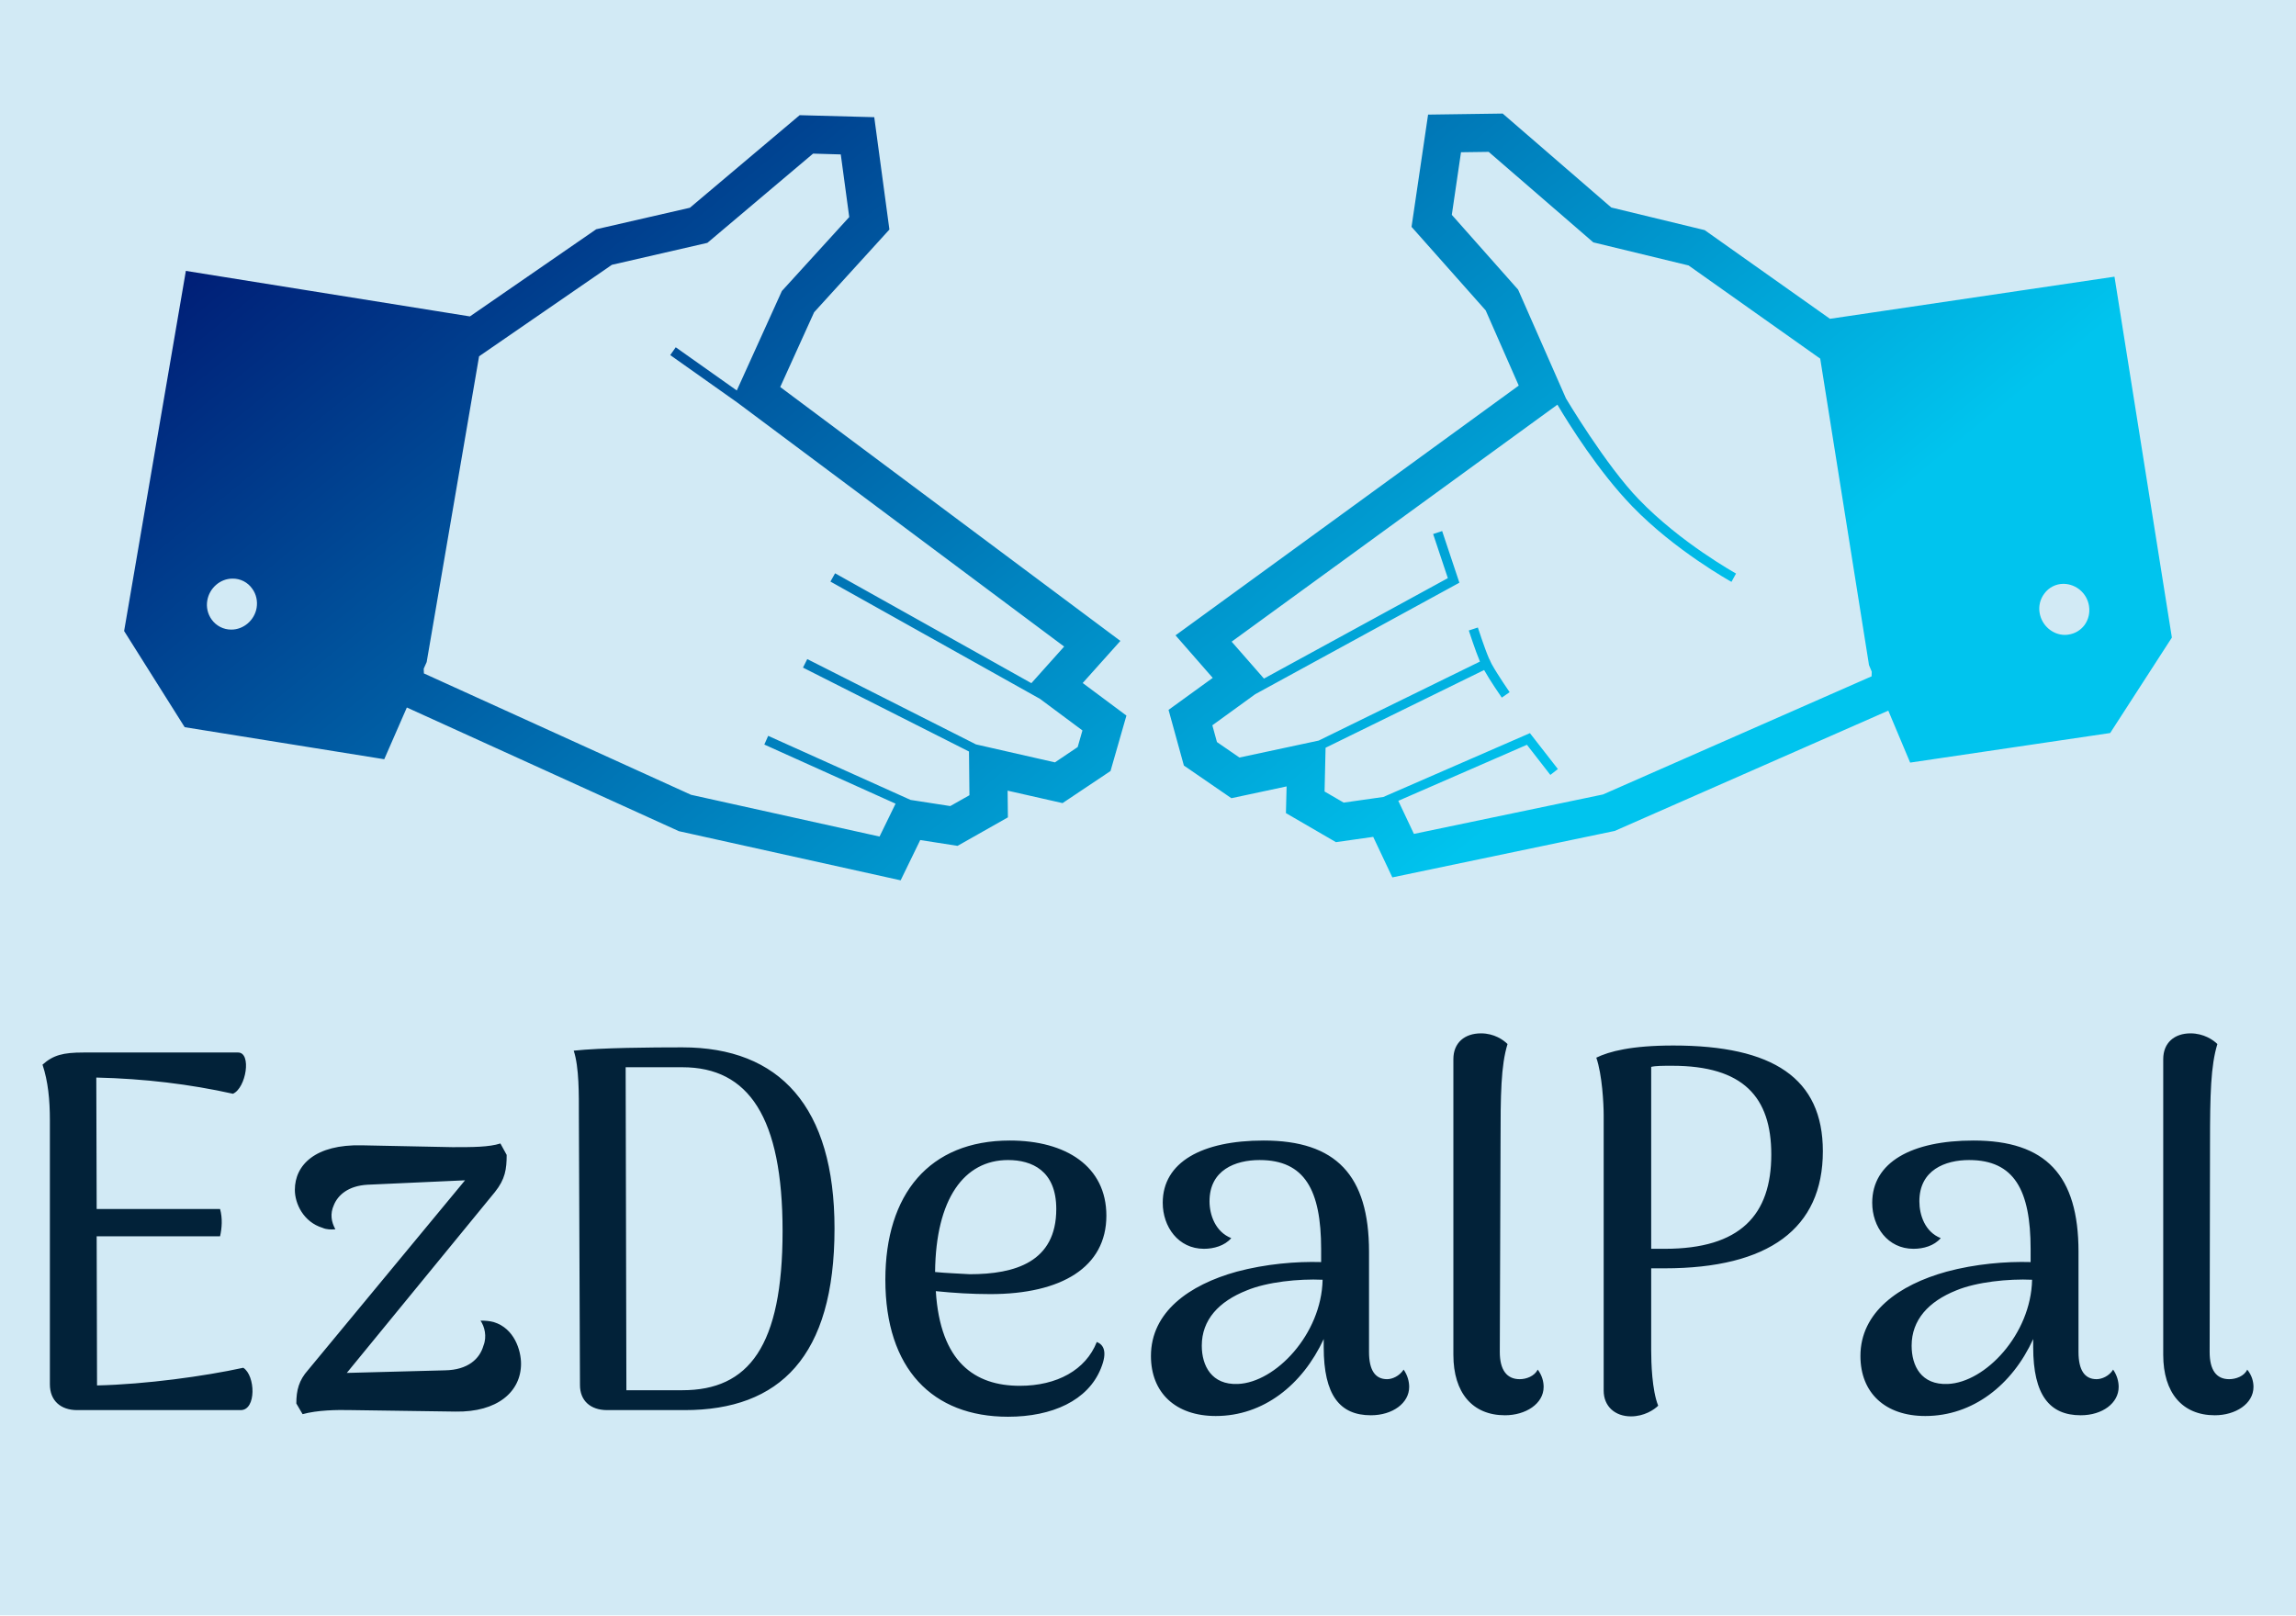
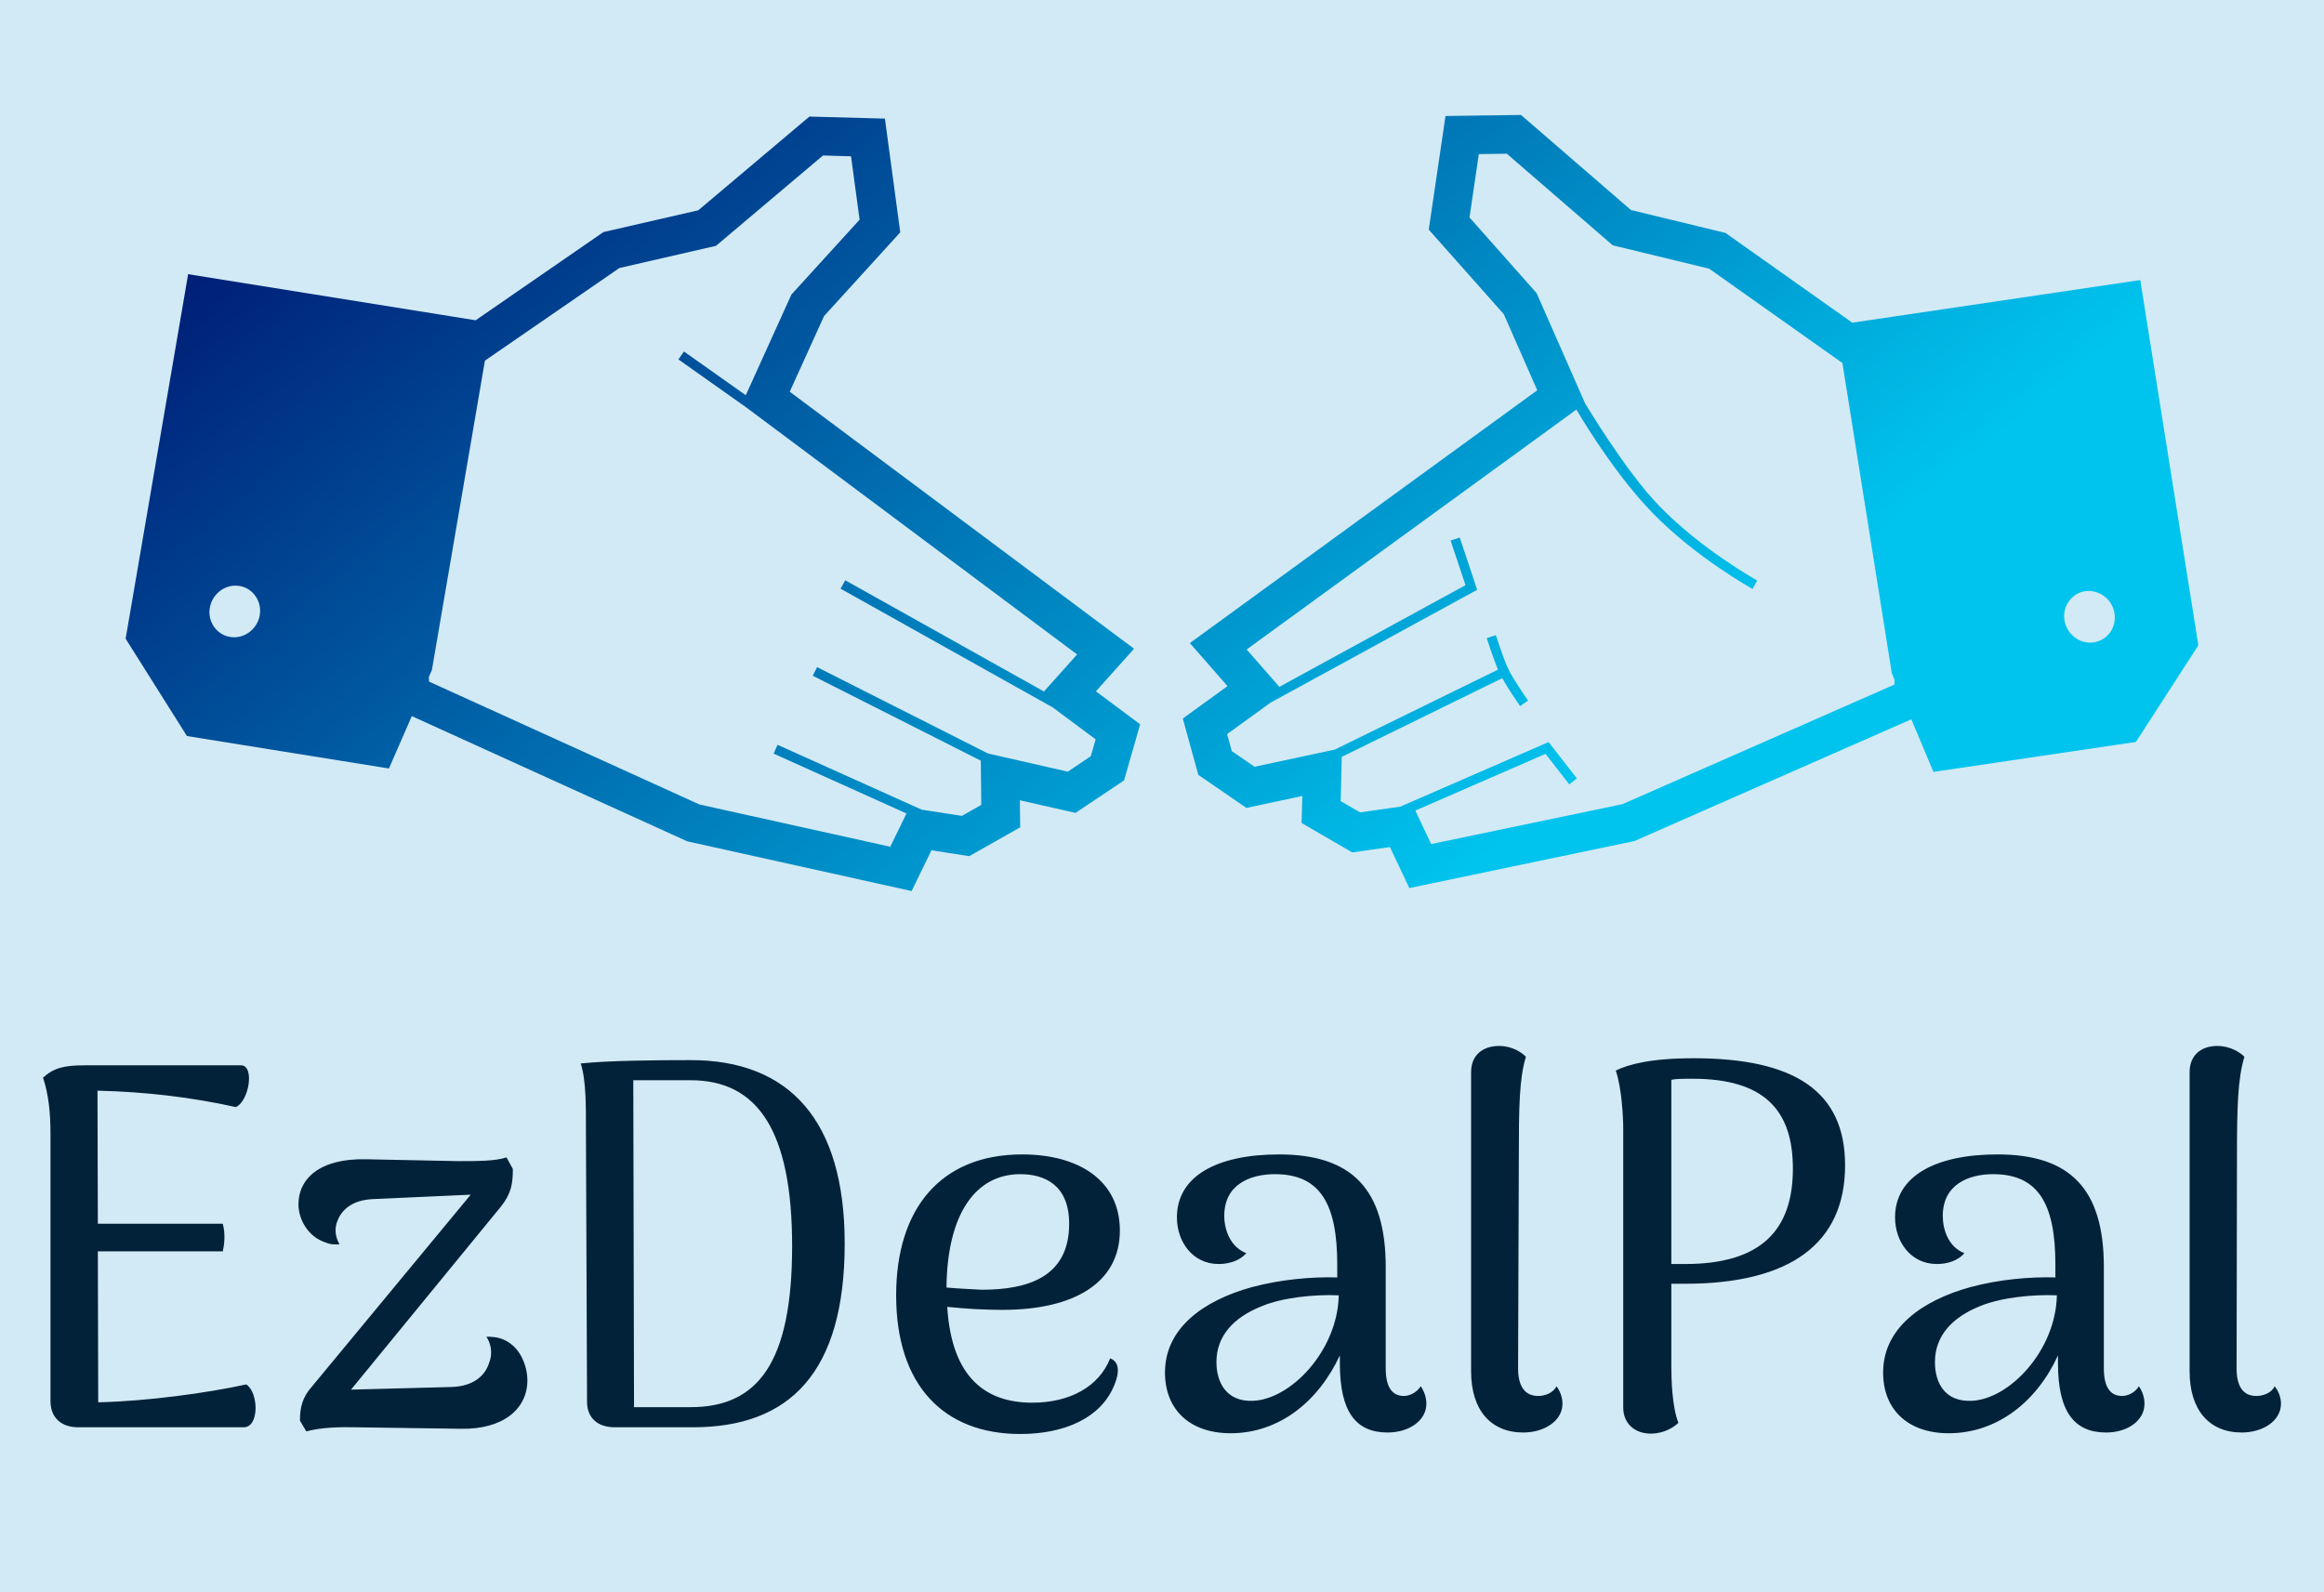
- <svg xmlns="http://www.w3.org/2000/svg" data-v-fde0c5aa="" viewBox="15 60 270 190" class="iconAbove">
+ <svg xmlns="http://www.w3.org/2000/svg" data-v-fde0c5aa="" viewBox="15 60 270 185" class="iconAbove">
  <defs data-v-fde0c5aa="" />
-   <rect data-v-fde0c5aa="" fill="#D2EAF5" x="15" y="60" width="270px" height="190px" class="logo-background-square" />
+   <rect data-v-fde0c5aa="" fill="#D2EAF5" x="15" y="60" width="270px" height="185px" class="logo-background-square" />
  <defs data-v-fde0c5aa="" />
  <g data-v-fde0c5aa="" id="952c49b8-67e1-4891-aa50-0c034aea8ca7" fill="#022239" transform="matrix(4.331889,0,0,4.331889,15.14828,160.7977)">
    <path d="M6.57 13.87C5.52 14.10 3.92 14.32 2.60 14.35L2.59 10.30L5.94 10.30C5.99 10.08 6.01 9.81 5.94 9.56L2.59 9.56L2.58 5.99C3.89 6.02 5.12 6.17 6.29 6.43C6.65 6.27 6.80 5.31 6.43 5.31L2.23 5.31C1.68 5.31 1.41 5.38 1.12 5.64C1.27 6.09 1.32 6.59 1.32 7.15L1.32 14.32C1.32 14.77 1.62 15.02 2.06 15.02L6.50 15.02C6.93 15.02 6.90 14.08 6.57 13.87ZM13.37 12.63C13.26 12.60 13.15 12.59 13.01 12.59C13.12 12.75 13.19 13.02 13.09 13.27C12.99 13.62 12.68 13.93 12.04 13.94L9.38 14.01L13.40 9.10C13.68 8.75 13.72 8.48 13.72 8.09L13.55 7.78C13.24 7.88 12.80 7.88 12.25 7.88L9.79 7.83C8.53 7.80 7.97 8.36 7.97 9.04C7.97 9.41 8.20 9.91 8.72 10.07C8.83 10.12 8.96 10.12 9.07 10.11C8.96 9.91 8.92 9.69 9.03 9.45C9.14 9.18 9.42 8.93 9.94 8.90L12.59 8.78L8.33 13.93C8.08 14.21 8.01 14.48 8.01 14.84L8.18 15.13C8.58 15.02 9.10 15.01 9.51 15.02L12.33 15.06C13.47 15.08 14.11 14.52 14.11 13.76C14.11 13.40 13.93 12.80 13.37 12.63ZM16.45 15.02L18.55 15.02C21.13 15.02 22.62 13.57 22.62 10.09C22.62 6.78 21.13 5.17 18.49 5.17C17.65 5.17 16.28 5.18 15.54 5.26C15.69 5.71 15.68 6.47 15.68 7.01L15.71 14.34C15.71 14.76 15.99 15.02 16.45 15.02ZM16.97 14.48L16.95 5.71L18.49 5.71C20.29 5.71 21.21 7.07 21.21 10.16C21.21 13.29 20.29 14.48 18.49 14.48ZM29.74 13.17C29.44 13.93 28.66 14.36 27.65 14.36C26.43 14.36 25.49 13.72 25.37 11.79C25.86 11.84 26.35 11.87 26.85 11.87C28.78 11.87 30.00 11.14 30.00 9.74C30.00 8.40 28.90 7.70 27.38 7.70C25.19 7.70 24.00 9.16 24.00 11.48C24.00 13.90 25.28 15.20 27.33 15.20C28.53 15.20 29.50 14.76 29.85 13.89C30.04 13.43 29.92 13.24 29.74 13.17ZM27.33 8.23C27.97 8.23 28.64 8.51 28.64 9.56C28.64 11.00 27.52 11.33 26.29 11.33C25.97 11.31 25.65 11.30 25.35 11.27C25.37 9.28 26.14 8.23 27.33 8.23ZM38.07 13.92C37.95 14.10 37.76 14.18 37.62 14.18C37.30 14.18 37.13 13.94 37.13 13.44L37.13 10.72C37.13 8.64 36.23 7.70 34.27 7.70C32.59 7.70 31.53 8.29 31.53 9.39C31.53 10.04 31.95 10.64 32.65 10.64C32.91 10.64 33.21 10.56 33.39 10.35C32.96 10.18 32.80 9.72 32.80 9.35C32.80 8.50 33.50 8.23 34.16 8.23C35.38 8.23 35.83 9.04 35.83 10.65L35.83 11.00C35.15 10.98 34.33 11.05 33.54 11.26C32.24 11.62 31.21 12.36 31.21 13.55C31.21 14.55 31.88 15.18 32.97 15.18C34.26 15.18 35.32 14.34 35.90 13.09L35.90 13.31C35.90 14.62 36.34 15.16 37.18 15.16C37.77 15.16 38.22 14.83 38.22 14.39C38.22 14.25 38.18 14.08 38.07 13.92ZM33.57 14.31C32.86 14.34 32.59 13.82 32.59 13.27C32.59 12.57 33.05 12.07 33.81 11.77C34.36 11.54 35.22 11.45 35.87 11.48C35.84 12.96 34.59 14.27 33.57 14.31ZM40.82 15.16C41.38 15.16 41.87 14.85 41.87 14.39C41.87 14.25 41.83 14.08 41.71 13.92C41.62 14.10 41.40 14.18 41.22 14.18C40.87 14.18 40.68 13.93 40.68 13.44L40.70 7.81C40.70 6.43 40.71 5.67 40.89 5.08C40.78 4.97 40.53 4.79 40.17 4.79C39.73 4.79 39.42 5.04 39.42 5.49L39.42 13.52C39.42 14.55 39.94 15.16 40.82 15.16ZM45.39 5.12C44.25 5.12 43.65 5.28 43.30 5.45C43.46 5.91 43.50 6.71 43.50 7.01L43.50 14.49C43.50 14.92 43.81 15.19 44.24 15.19C44.60 15.19 44.87 15.01 44.98 14.90C44.81 14.48 44.79 13.72 44.79 13.40L44.79 11.17L45.15 11.17C47.98 11.17 49.45 10.09 49.45 7.99C49.45 6.01 48.10 5.12 45.39 5.12ZM45.16 10.64L44.79 10.64L44.79 5.70C44.91 5.67 45.11 5.67 45.36 5.67C47.29 5.67 48.05 6.52 48.05 8.08C48.05 9.72 47.21 10.64 45.16 10.64ZM57.33 13.92C57.22 14.10 57.02 14.18 56.88 14.18C56.56 14.18 56.39 13.94 56.39 13.44L56.39 10.72C56.39 8.64 55.50 7.70 53.54 7.70C51.86 7.70 50.79 8.29 50.79 9.39C50.79 10.04 51.21 10.64 51.91 10.64C52.18 10.64 52.47 10.56 52.65 10.35C52.22 10.18 52.07 9.72 52.07 9.35C52.07 8.50 52.77 8.23 53.42 8.23C54.64 8.23 55.09 9.04 55.09 10.65L55.09 11.00C54.42 10.98 53.59 11.05 52.81 11.26C51.51 11.62 50.47 12.36 50.47 13.55C50.47 14.55 51.14 15.18 52.23 15.18C53.52 15.18 54.59 14.34 55.16 13.09L55.16 13.31C55.16 14.62 55.61 15.16 56.45 15.16C57.04 15.16 57.48 14.83 57.48 14.39C57.48 14.25 57.44 14.08 57.33 13.92ZM52.84 14.31C52.12 14.34 51.86 13.82 51.86 13.27C51.86 12.57 52.32 12.07 53.07 11.77C53.62 11.54 54.49 11.45 55.13 11.48C55.10 12.96 53.86 14.27 52.84 14.31ZM60.09 15.16C60.65 15.16 61.14 14.85 61.14 14.39C61.14 14.25 61.10 14.08 60.97 13.92C60.89 14.10 60.66 14.18 60.48 14.18C60.13 14.18 59.95 13.93 59.95 13.44L59.96 7.81C59.96 6.43 59.98 5.67 60.16 5.08C60.05 4.97 59.79 4.79 59.43 4.79C59.00 4.79 58.69 5.04 58.69 5.49L58.69 13.52C58.69 14.55 59.21 15.16 60.09 15.16Z" />
  </g>
  <defs data-v-fde0c5aa="">
    <linearGradient data-v-fde0c5aa="" gradientTransform="rotate(25)" id="756ab9ee-1ccc-4d08-826a-c1162c2e72e7" x1="0%" y1="0%" x2="100%" y2="0%">
      <stop data-v-fde0c5aa="" offset="0%" stop-color="#000A68" stop-opacity="1" />
      <stop data-v-fde0c5aa="" offset="100%" stop-color="#00C4EE" stop-opacity="1" />
    </linearGradient>
  </defs>
  <g data-v-fde0c5aa="" id="b39a489b-9b74-4c0a-8275-86d1ec78b75c" stroke="none" fill="url(#756ab9ee-1ccc-4d08-826a-c1162c2e72e7)" transform="matrix(2.507156,0,0,2.507156,24.63968,-6.906555)">
    <path d="M46.938 58.73l1.768-1.975-15.955-11.912 1.59-3.508 3.531-3.88-.711-5.271-3.499-.094-5.148 4.343-4.394 1.009-5.924 4.089-13.323-2.136-2.896 16.896 2.84 4.511 9.361 1.504 1.06-2.427 12.76 5.802 10.401 2.306.919-1.89 1.75.273 2.362-1.337-.014-1.253 2.577.584 2.25-1.505.746-2.601-2.051-1.528zM8.192 55.203c-.101.583-.609 1.021-1.187 1.021a1.127 1.127 0 0 1-.923-.473 1.18 1.18 0 0 1-.203-.9c.101-.579.608-1.021 1.184-1.019a1.107 1.107 0 0 1 .924.475c.187.255.257.577.205.896zm38.511 6.531l-1.067.719-3.703-.843-7.914-4.002-.201.399 7.787 3.937.021 2.05-.9.509-1.858-.288h-.002l-6.68-3.006-.181.408 6.156 2.774-.752 1.542-8.842-1.959-12.529-5.694-.009-.221.139-.312 2.458-14.345 6.229-4.292 4.479-1.03 4.958-4.187 1.299.038.397 2.938-3.16 3.47-2.114 4.667-2.864-2.027-.258.366 3.139 2.222L46.068 57.02l-1.537 1.717-9.207-5.154-.218.388 9.839 5.508v.002l1.981 1.474-.223.779zM95.333 39.667l-13.345 1.976-5.877-4.161-4.38-1.061-5.094-4.407-3.499.049-.776 5.266 3.478 3.92 1.55 3.527-16.098 11.717 1.745 1.996-2.072 1.501.719 2.612 2.228 1.532 2.59-.553-.032 1.252 2.346 1.363 1.748-.248.898 1.901 10.429-2.179 12.833-5.644 1.025 2.438 9.382-1.388 2.894-4.479-2.692-16.93zM83.94 58.417l-12.599 5.542-8.867 1.85-.733-1.552 6.033-2.629 1.099 1.414.353-.276-1.311-1.684-6.874 2.994h-.003l-1.859.265-.896-.521.047-2.053 7.436-3.646c.281.501.8 1.256.829 1.294l.368-.255c-.007-.011-.566-.82-.829-1.298l-.004-.005a1.115 1.115 0 0 1-.065-.129c-.023-.037-.039-.08-.057-.127 0 0-.005 0-.005-.004-.218-.499-.526-1.458-.53-1.471l-.425.139c.014.041.299.925.522 1.459l-7.564 3.707-3.716.795-1.055-.726-.216-.787 2.003-1.452.002-.003 9.582-5.234-.808-2.423-.423.139.69 2.07-8.625 4.712-1.516-1.732 15.28-11.119c.549.929 1.935 3.139 3.499 4.759 2.023 2.096 4.641 3.54 4.665 3.554l.214-.39c-.025-.017-2.584-1.43-4.555-3.474-1.56-1.608-3.422-4.743-3.422-4.743l-2.244-5.102-3.11-3.509.431-2.937 1.298-.018 4.908 4.246 4.468 1.083 6.175 4.372 2.27 14.264.015.107.132.316-.008.218zm9.989-2.408c-.184.246-.45.405-.753.449a1 1 0 0 1-.168.015c-.582-.001-1.091-.448-1.187-1.037a1.167 1.167 0 0 1 .217-.895 1.108 1.108 0 0 1 .913-.464 1.226 1.226 0 0 1 1.187 1.037c.051.322-.024.637-.209.895z" />
    <path d="M66.129 57.857a1.115 1.115 0 0 1-.065-.129c-.023-.037-.039-.08-.057-.127l.122.256z" />
  </g>
</svg>
